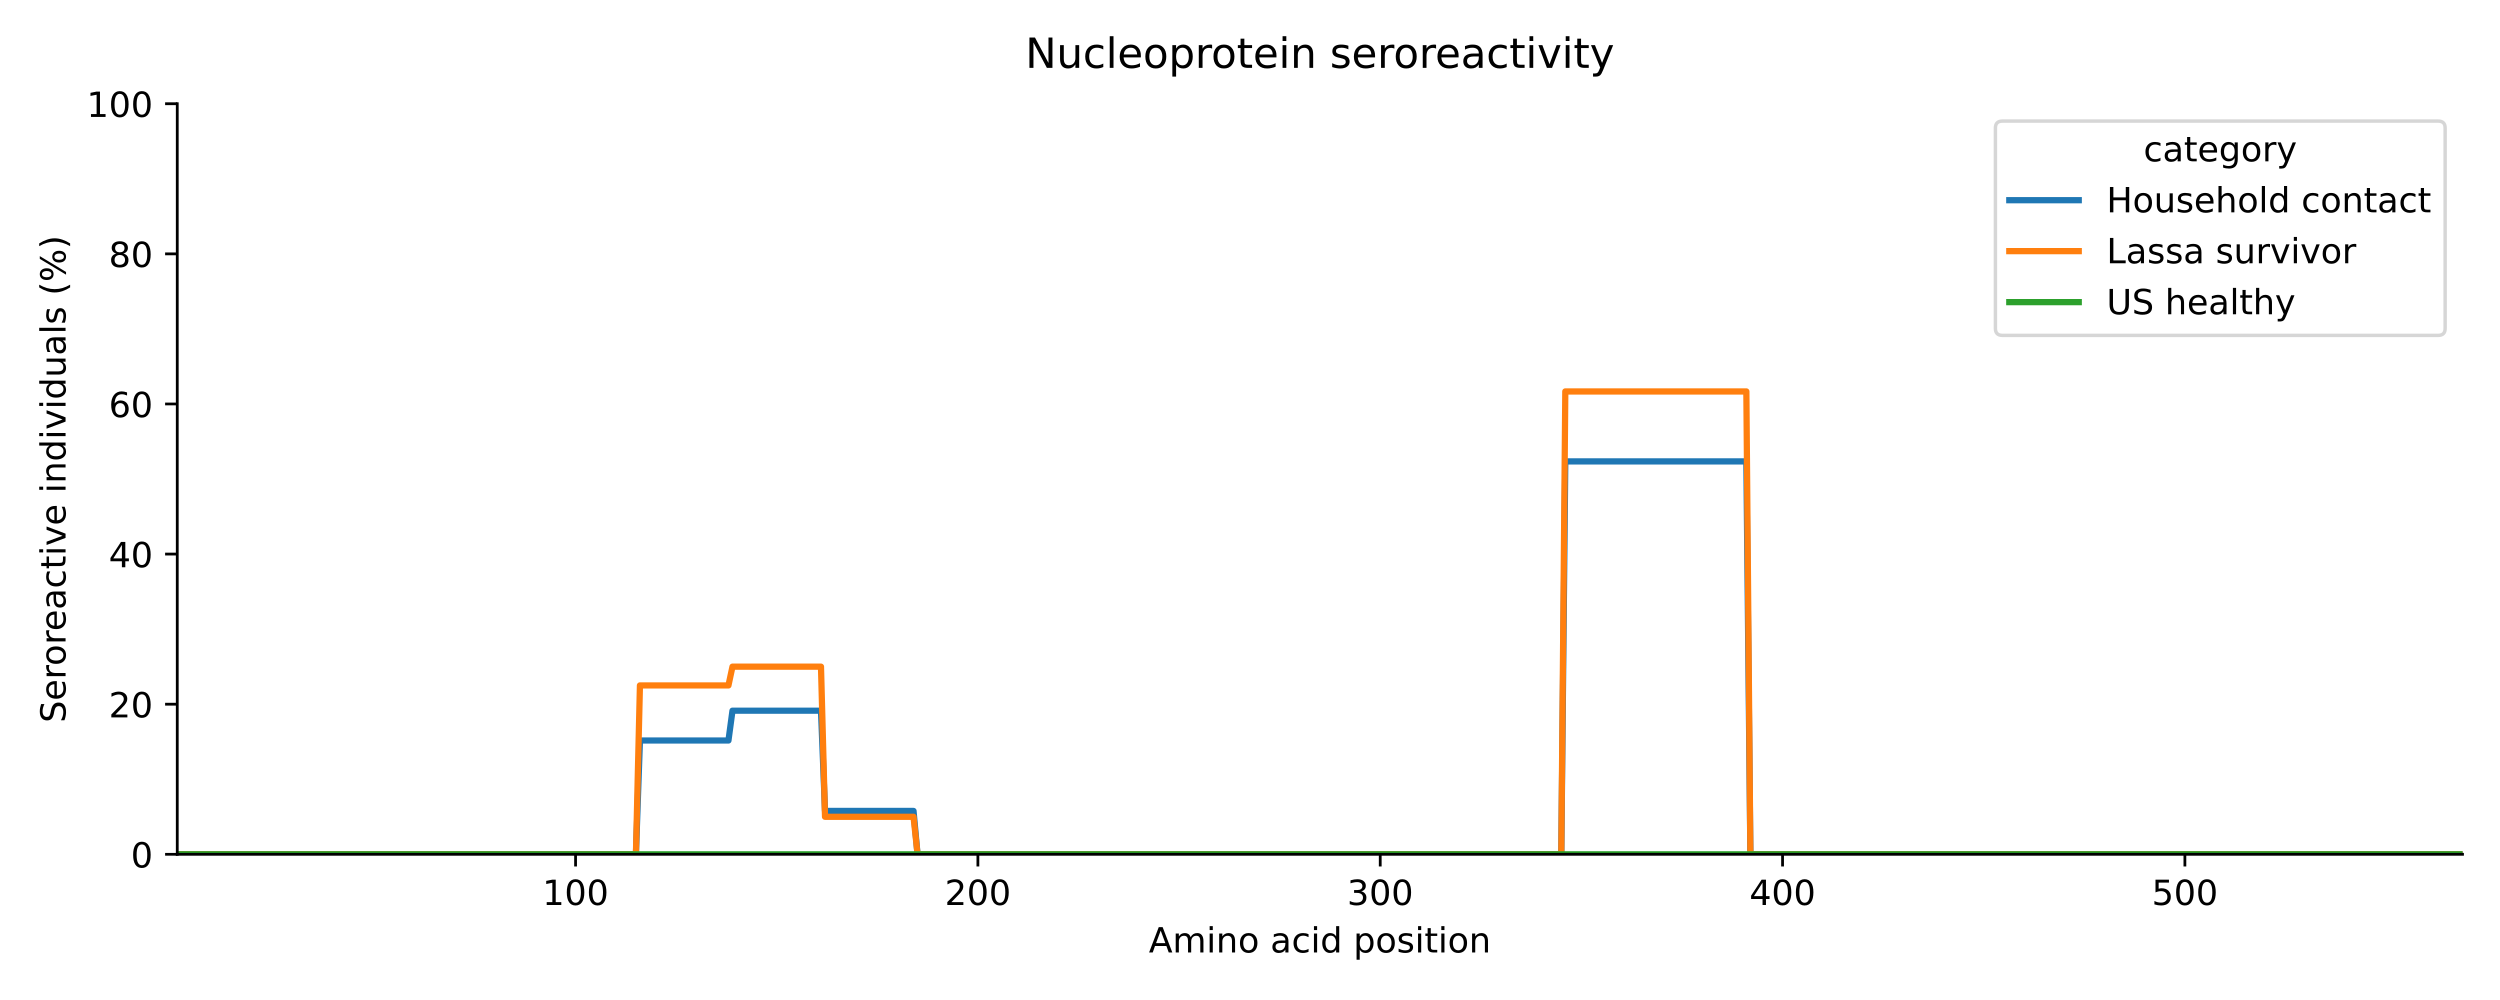
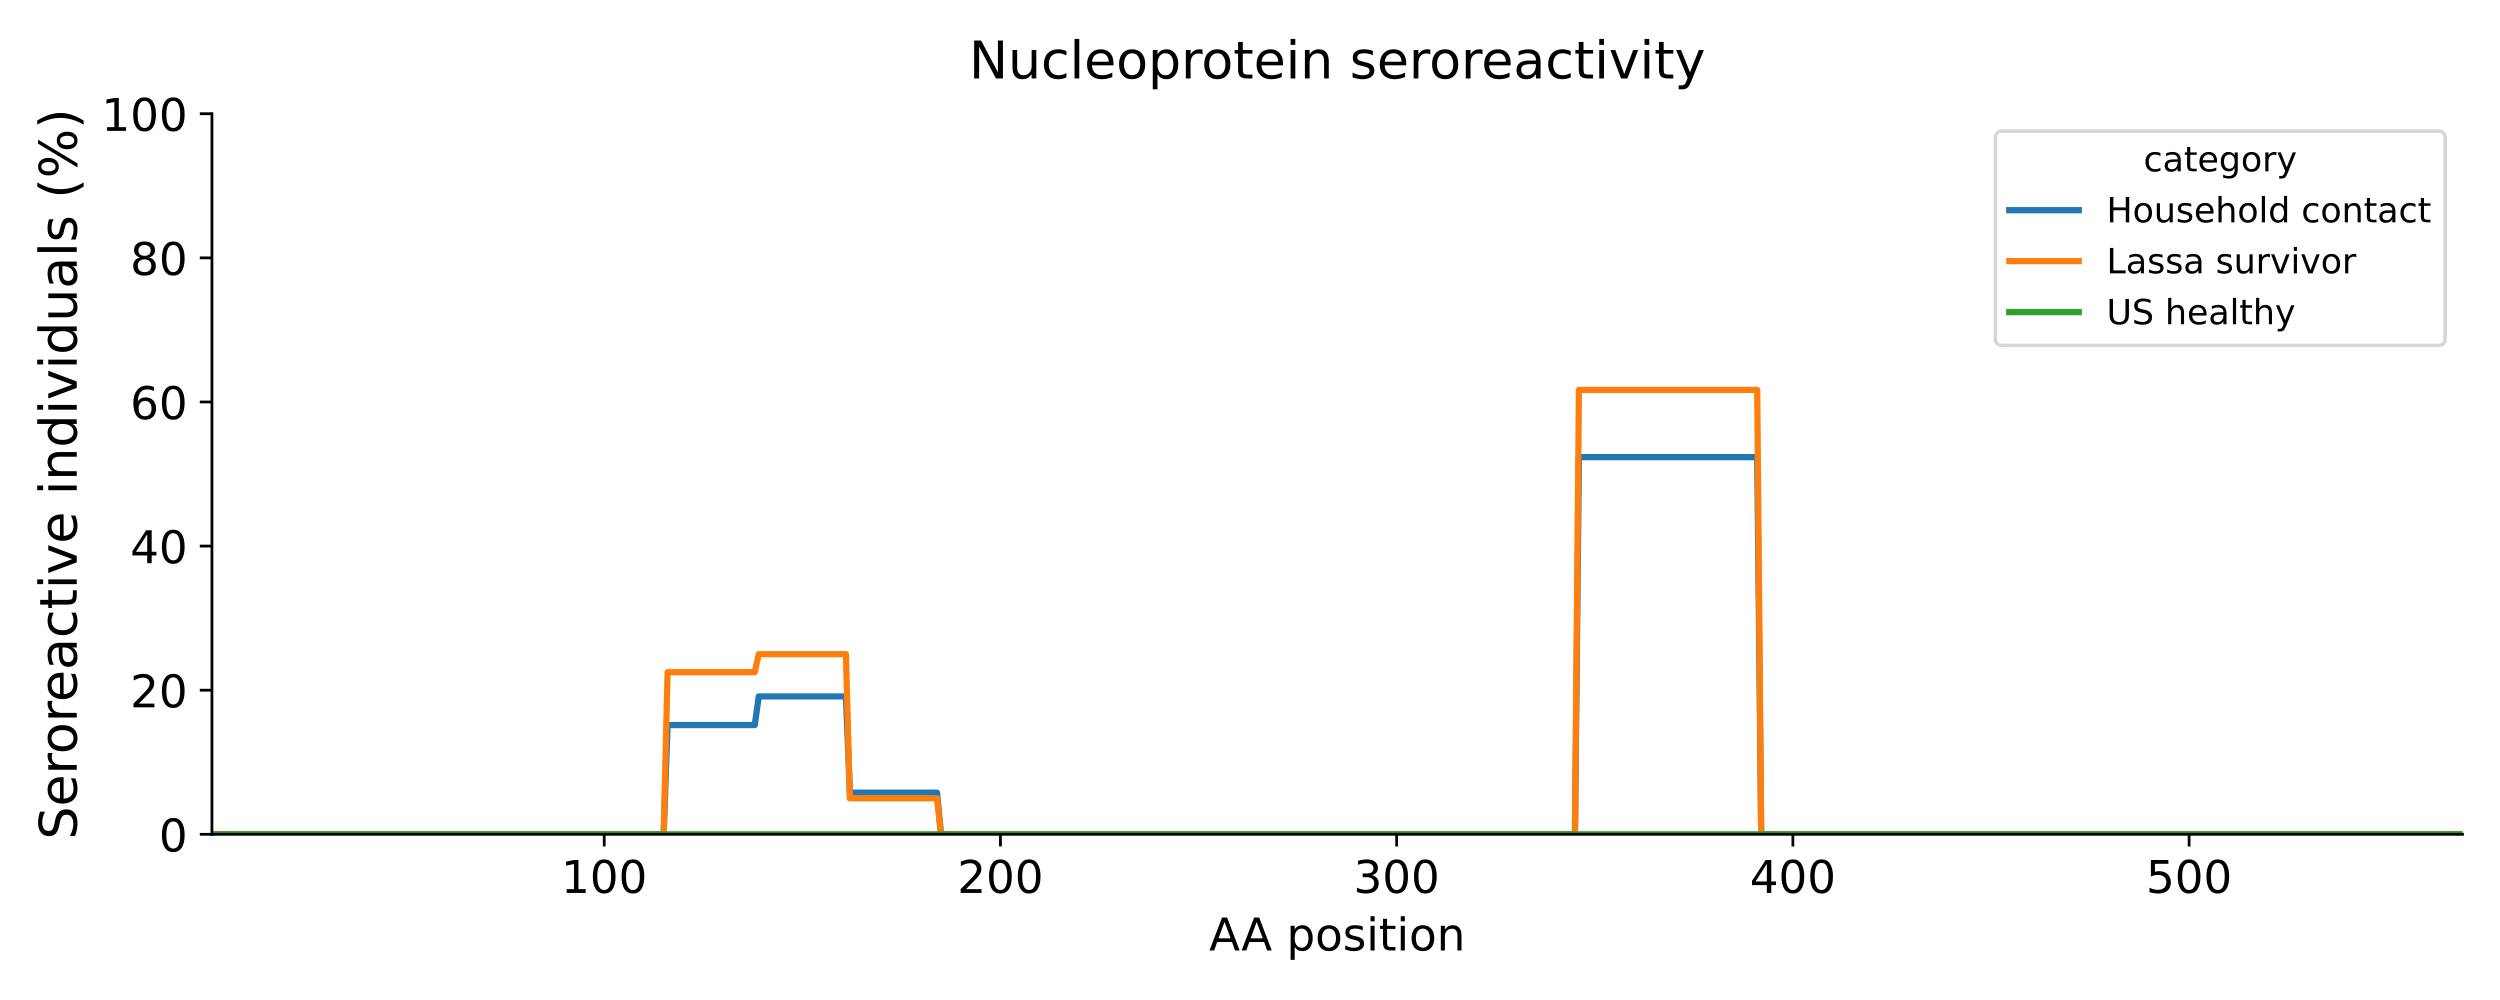
<svg xmlns="http://www.w3.org/2000/svg" xmlns:xlink="http://www.w3.org/1999/xlink" width="720pt" height="288pt" viewBox="0 0 720 288" version="1.1">
  <defs>
    <style type="text/css">*{stroke-linejoin: round; stroke-linecap: butt}</style>
  </defs>
  <g id="figure_1">
    <g id="patch_1">
      <path d="M 0 288  L 720 288  L 720 0  L 0 0  z " style="fill: #ffffff" />
    </g>
    <g id="axes_1">
      <g id="patch_2">
-         <path d="M 51.05 246.04  L 709.2 246.04  L 709.2 29.875  L 51.05 29.875  z " style="fill: #ffffff" />
+         <path d="M 61.04 240.28  L 709.2 240.28  L 709.2 32.755  L 61.04 32.755  z " style="fill: #ffffff" />
      </g>
      <g id="FillBetweenPolyCollection_1" />
      <g id="FillBetweenPolyCollection_2" />
      <g id="FillBetweenPolyCollection_3" />
      <g id="matplotlib.axis_1">
        <g id="xtick_1">
          <g id="line2d_1">
            <defs>
-               <path id="mb7a1c87c64" d="M 0 0  L 0 3.5  " style="stroke: #000000; stroke-width: 0.8" />
+               <path id="m7a6be9bcb1" d="M 0 0  L 0 3.5  " style="stroke: #000000; stroke-width: 0.8" />
            </defs>
            <g>
-               <use xlink:href="#mb7a1c87c64" x="165.763" y="246.04" style="stroke: #000000; stroke-width: 0.8" />
+               <use xlink:href="#m7a6be9bcb1" x="174.012" y="240.28" style="stroke: #000000; stroke-width: 0.8" />
            </g>
          </g>
          <g id="text_1">
-             <text style="font-size: 10px; font-family: 'DejaVu Sans', 'Bitstream Vera Sans', 'Computer Modern Sans Serif', 'Lucida Grande', 'Verdana', 'Geneva', 'Lucid', 'Arial', 'Helvetica', 'Avant Garde', sans-serif; text-anchor: middle" x="165.763" y="260.638" transform="rotate(-0 165.7628 260.6384)">100</text>
+             <text style="font-size: 13px; font-family: 'DejaVu Sans', 'Bitstream Vera Sans', 'Computer Modern Sans Serif', 'Lucida Grande', 'Verdana', 'Geneva', 'Lucid', 'Arial', 'Helvetica', 'Avant Garde', sans-serif; text-anchor: middle" x="174.012" y="257.158" transform="rotate(-0 174.0115 257.158)">100</text>
          </g>
        </g>
        <g id="xtick_2">
          <g id="line2d_2">
            <g>
-               <use xlink:href="#mb7a1c87c64" x="281.634" y="246.04" style="stroke: #000000; stroke-width: 0.8" />
+               <use xlink:href="#m7a6be9bcb1" x="288.124" y="240.28" style="stroke: #000000; stroke-width: 0.8" />
            </g>
          </g>
          <g id="text_2">
-             <text style="font-size: 10px; font-family: 'DejaVu Sans', 'Bitstream Vera Sans', 'Computer Modern Sans Serif', 'Lucida Grande', 'Verdana', 'Geneva', 'Lucid', 'Arial', 'Helvetica', 'Avant Garde', sans-serif; text-anchor: middle" x="281.634" y="260.638" transform="rotate(-0 281.6342 260.6384)">200</text>
+             <text style="font-size: 13px; font-family: 'DejaVu Sans', 'Bitstream Vera Sans', 'Computer Modern Sans Serif', 'Lucida Grande', 'Verdana', 'Geneva', 'Lucid', 'Arial', 'Helvetica', 'Avant Garde', sans-serif; text-anchor: middle" x="288.124" y="257.158" transform="rotate(-0 288.1242 257.158)">200</text>
          </g>
        </g>
        <g id="xtick_3">
          <g id="line2d_3">
            <g>
-               <use xlink:href="#mb7a1c87c64" x="397.506" y="246.04" style="stroke: #000000; stroke-width: 0.8" />
+               <use xlink:href="#m7a6be9bcb1" x="402.237" y="240.28" style="stroke: #000000; stroke-width: 0.8" />
            </g>
          </g>
          <g id="text_3">
-             <text style="font-size: 10px; font-family: 'DejaVu Sans', 'Bitstream Vera Sans', 'Computer Modern Sans Serif', 'Lucida Grande', 'Verdana', 'Geneva', 'Lucid', 'Arial', 'Helvetica', 'Avant Garde', sans-serif; text-anchor: middle" x="397.506" y="260.638" transform="rotate(-0 397.5057 260.6384)">300</text>
+             <text style="font-size: 13px; font-family: 'DejaVu Sans', 'Bitstream Vera Sans', 'Computer Modern Sans Serif', 'Lucida Grande', 'Verdana', 'Geneva', 'Lucid', 'Arial', 'Helvetica', 'Avant Garde', sans-serif; text-anchor: middle" x="402.237" y="257.158" transform="rotate(-0 402.2369 257.158)">300</text>
          </g>
        </g>
        <g id="xtick_4">
          <g id="line2d_4">
            <g>
-               <use xlink:href="#mb7a1c87c64" x="513.377" y="246.04" style="stroke: #000000; stroke-width: 0.8" />
+               <use xlink:href="#m7a6be9bcb1" x="516.35" y="240.28" style="stroke: #000000; stroke-width: 0.8" />
            </g>
          </g>
          <g id="text_4">
-             <text style="font-size: 10px; font-family: 'DejaVu Sans', 'Bitstream Vera Sans', 'Computer Modern Sans Serif', 'Lucida Grande', 'Verdana', 'Geneva', 'Lucid', 'Arial', 'Helvetica', 'Avant Garde', sans-serif; text-anchor: middle" x="513.377" y="260.638" transform="rotate(-0 513.3772 260.6384)">400</text>
+             <text style="font-size: 13px; font-family: 'DejaVu Sans', 'Bitstream Vera Sans', 'Computer Modern Sans Serif', 'Lucida Grande', 'Verdana', 'Geneva', 'Lucid', 'Arial', 'Helvetica', 'Avant Garde', sans-serif; text-anchor: middle" x="516.35" y="257.158" transform="rotate(-0 516.3496 257.158)">400</text>
          </g>
        </g>
        <g id="xtick_5">
          <g id="line2d_5">
            <g>
-               <use xlink:href="#mb7a1c87c64" x="629.249" y="246.04" style="stroke: #000000; stroke-width: 0.8" />
+               <use xlink:href="#m7a6be9bcb1" x="630.462" y="240.28" style="stroke: #000000; stroke-width: 0.8" />
            </g>
          </g>
          <g id="text_5">
-             <text style="font-size: 10px; font-family: 'DejaVu Sans', 'Bitstream Vera Sans', 'Computer Modern Sans Serif', 'Lucida Grande', 'Verdana', 'Geneva', 'Lucid', 'Arial', 'Helvetica', 'Avant Garde', sans-serif; text-anchor: middle" x="629.249" y="260.638" transform="rotate(-0 629.2487 260.6384)">500</text>
+             <text style="font-size: 13px; font-family: 'DejaVu Sans', 'Bitstream Vera Sans', 'Computer Modern Sans Serif', 'Lucida Grande', 'Verdana', 'Geneva', 'Lucid', 'Arial', 'Helvetica', 'Avant Garde', sans-serif; text-anchor: middle" x="630.462" y="257.158" transform="rotate(-0 630.4623 257.158)">500</text>
          </g>
        </g>
        <g id="text_6">
-           <text style="font-size: 10px; font-family: 'DejaVu Sans', 'Bitstream Vera Sans', 'Computer Modern Sans Serif', 'Lucida Grande', 'Verdana', 'Geneva', 'Lucid', 'Arial', 'Helvetica', 'Avant Garde', sans-serif; text-anchor: middle" x="380.125" y="274.317" transform="rotate(-0 380.125 274.3166)">Amino acid position</text>
+           <text style="font-size: 13px; font-family: 'DejaVu Sans', 'Bitstream Vera Sans', 'Computer Modern Sans Serif', 'Lucida Grande', 'Verdana', 'Geneva', 'Lucid', 'Arial', 'Helvetica', 'Avant Garde', sans-serif; text-anchor: middle" x="385.12" y="273.74" transform="rotate(-0 385.12 273.7395)">AA position</text>
        </g>
      </g>
      <g id="matplotlib.axis_2">
        <g id="ytick_1">
          <g id="line2d_6">
            <defs>
-               <path id="m673fc2d90d" d="M 0 0  L -3.5 0  " style="stroke: #000000; stroke-width: 0.8" />
+               <path id="m655eb14a68" d="M 0 0  L -3.5 0  " style="stroke: #000000; stroke-width: 0.8" />
            </defs>
            <g>
-               <use xlink:href="#m673fc2d90d" x="51.05" y="246.04" style="stroke: #000000; stroke-width: 0.8" />
+               <use xlink:href="#m655eb14a68" x="61.04" y="240.28" style="stroke: #000000; stroke-width: 0.8" />
            </g>
          </g>
          <g id="text_7">
-             <text style="font-size: 10px; font-family: 'DejaVu Sans', 'Bitstream Vera Sans', 'Computer Modern Sans Serif', 'Lucida Grande', 'Verdana', 'Geneva', 'Lucid', 'Arial', 'Helvetica', 'Avant Garde', sans-serif; text-anchor: end" x="44.05" y="249.839" transform="rotate(-0 44.05 249.8392)">0</text>
+             <text style="font-size: 13px; font-family: 'DejaVu Sans', 'Bitstream Vera Sans', 'Computer Modern Sans Serif', 'Lucida Grande', 'Verdana', 'Geneva', 'Lucid', 'Arial', 'Helvetica', 'Avant Garde', sans-serif; text-anchor: end" x="54.04" y="245.219" transform="rotate(-0 54.04 245.219)">0</text>
          </g>
        </g>
        <g id="ytick_2">
          <g id="line2d_7">
            <g>
-               <use xlink:href="#m673fc2d90d" x="51.05" y="202.807" style="stroke: #000000; stroke-width: 0.8" />
+               <use xlink:href="#m655eb14a68" x="61.04" y="198.775" style="stroke: #000000; stroke-width: 0.8" />
            </g>
          </g>
          <g id="text_8">
-             <text style="font-size: 10px; font-family: 'DejaVu Sans', 'Bitstream Vera Sans', 'Computer Modern Sans Serif', 'Lucida Grande', 'Verdana', 'Geneva', 'Lucid', 'Arial', 'Helvetica', 'Avant Garde', sans-serif; text-anchor: end" x="44.05" y="206.606" transform="rotate(-0 44.05 206.6063)">20</text>
+             <text style="font-size: 13px; font-family: 'DejaVu Sans', 'Bitstream Vera Sans', 'Computer Modern Sans Serif', 'Lucida Grande', 'Verdana', 'Geneva', 'Lucid', 'Arial', 'Helvetica', 'Avant Garde', sans-serif; text-anchor: end" x="54.04" y="203.714" transform="rotate(-0 54.04 203.714)">20</text>
          </g>
        </g>
        <g id="ytick_3">
          <g id="line2d_8">
            <g>
-               <use xlink:href="#m673fc2d90d" x="51.05" y="159.574" style="stroke: #000000; stroke-width: 0.8" />
+               <use xlink:href="#m655eb14a68" x="61.04" y="157.27" style="stroke: #000000; stroke-width: 0.8" />
            </g>
          </g>
          <g id="text_9">
-             <text style="font-size: 10px; font-family: 'DejaVu Sans', 'Bitstream Vera Sans', 'Computer Modern Sans Serif', 'Lucida Grande', 'Verdana', 'Geneva', 'Lucid', 'Arial', 'Helvetica', 'Avant Garde', sans-serif; text-anchor: end" x="44.05" y="163.373" transform="rotate(-0 44.05 163.3733)">40</text>
+             <text style="font-size: 13px; font-family: 'DejaVu Sans', 'Bitstream Vera Sans', 'Computer Modern Sans Serif', 'Lucida Grande', 'Verdana', 'Geneva', 'Lucid', 'Arial', 'Helvetica', 'Avant Garde', sans-serif; text-anchor: end" x="54.04" y="162.209" transform="rotate(-0 54.04 162.2091)">40</text>
          </g>
        </g>
        <g id="ytick_4">
          <g id="line2d_9">
            <g>
-               <use xlink:href="#m673fc2d90d" x="51.05" y="116.341" style="stroke: #000000; stroke-width: 0.8" />
+               <use xlink:href="#m655eb14a68" x="61.04" y="115.765" style="stroke: #000000; stroke-width: 0.8" />
            </g>
          </g>
          <g id="text_10">
-             <text style="font-size: 10px; font-family: 'DejaVu Sans', 'Bitstream Vera Sans', 'Computer Modern Sans Serif', 'Lucida Grande', 'Verdana', 'Geneva', 'Lucid', 'Arial', 'Helvetica', 'Avant Garde', sans-serif; text-anchor: end" x="44.05" y="120.14" transform="rotate(-0 44.05 120.1403)">60</text>
+             <text style="font-size: 13px; font-family: 'DejaVu Sans', 'Bitstream Vera Sans', 'Computer Modern Sans Serif', 'Lucida Grande', 'Verdana', 'Geneva', 'Lucid', 'Arial', 'Helvetica', 'Avant Garde', sans-serif; text-anchor: end" x="54.04" y="120.704" transform="rotate(-0 54.04 120.7041)">60</text>
          </g>
        </g>
        <g id="ytick_5">
          <g id="line2d_10">
            <g>
-               <use xlink:href="#m673fc2d90d" x="51.05" y="73.108" style="stroke: #000000; stroke-width: 0.8" />
+               <use xlink:href="#m655eb14a68" x="61.04" y="74.26" style="stroke: #000000; stroke-width: 0.8" />
            </g>
          </g>
          <g id="text_11">
-             <text style="font-size: 10px; font-family: 'DejaVu Sans', 'Bitstream Vera Sans', 'Computer Modern Sans Serif', 'Lucida Grande', 'Verdana', 'Geneva', 'Lucid', 'Arial', 'Helvetica', 'Avant Garde', sans-serif; text-anchor: end" x="44.05" y="76.907" transform="rotate(-0 44.05 76.90738)">80</text>
+             <text style="font-size: 13px; font-family: 'DejaVu Sans', 'Bitstream Vera Sans', 'Computer Modern Sans Serif', 'Lucida Grande', 'Verdana', 'Geneva', 'Lucid', 'Arial', 'Helvetica', 'Avant Garde', sans-serif; text-anchor: end" x="54.04" y="79.199" transform="rotate(-0 54.04 79.19914)">80</text>
          </g>
        </g>
        <g id="ytick_6">
          <g id="line2d_11">
            <g>
-               <use xlink:href="#m673fc2d90d" x="51.05" y="29.875" style="stroke: #000000; stroke-width: 0.8" />
+               <use xlink:href="#m655eb14a68" x="61.04" y="32.755" style="stroke: #000000; stroke-width: 0.8" />
            </g>
          </g>
          <g id="text_12">
-             <text style="font-size: 10px; font-family: 'DejaVu Sans', 'Bitstream Vera Sans', 'Computer Modern Sans Serif', 'Lucida Grande', 'Verdana', 'Geneva', 'Lucid', 'Arial', 'Helvetica', 'Avant Garde', sans-serif; text-anchor: end" x="44.05" y="33.674" transform="rotate(-0 44.05 33.67442)">100</text>
+             <text style="font-size: 13px; font-family: 'DejaVu Sans', 'Bitstream Vera Sans', 'Computer Modern Sans Serif', 'Lucida Grande', 'Verdana', 'Geneva', 'Lucid', 'Arial', 'Helvetica', 'Avant Garde', sans-serif; text-anchor: end" x="54.04" y="37.694" transform="rotate(-0 54.04 37.69418)">100</text>
          </g>
        </g>
        <g id="text_13">
-           <text style="font-size: 10px; font-family: 'DejaVu Sans', 'Bitstream Vera Sans', 'Computer Modern Sans Serif', 'Lucida Grande', 'Verdana', 'Geneva', 'Lucid', 'Arial', 'Helvetica', 'Avant Garde', sans-serif; text-anchor: middle" x="18.883" y="137.958" transform="rotate(-90 18.88281 137.9576)">Seroreactive individuals (%)</text>
+           <text style="font-size: 15px; font-family: 'DejaVu Sans', 'Bitstream Vera Sans', 'Computer Modern Sans Serif', 'Lucida Grande', 'Verdana', 'Geneva', 'Lucid', 'Arial', 'Helvetica', 'Avant Garde', sans-serif; text-anchor: middle" x="22.107" y="136.518" transform="rotate(-90 22.10672 136.5176)">Seroreactive individuals (%)</text>
        </g>
      </g>
      <g id="line2d_12">
-         <path d="M 51.05 246.04  L 183.143 246.04  L 184.302 213.264  L 209.794 213.264  L 210.953 204.68  L 236.444 204.68  L 237.603 233.554  L 263.095 233.554  L 264.254 246.04  L 449.648 246.04  L 450.807 132.885  L 502.949 132.885  L 504.107 246.04  L 709.2 246.04  L 709.2 246.04  " clip-path="url(#p6bf07dab5c)" style="fill: none; stroke: #1f77b4; stroke-width: 1.8; stroke-linecap: square" />
+         <path d="M 61.04 240.28  L 191.128 240.28  L 192.27 208.814  L 217.374 208.814  L 218.515 200.573  L 243.62 200.573  L 244.761 228.293  L 269.866 228.293  L 271.007 240.28  L 453.588 240.28  L 454.729 131.648  L 506.079 131.648  L 507.221 240.28  L 709.2 240.28  L 709.2 240.28  " clip-path="url(#pb7bddc07d2)" style="fill: none; stroke: #1f77b4; stroke-width: 1.8; stroke-linecap: square" />
      </g>
      <g id="line2d_13">
-         <path d="M 51.05 246.04  L 183.143 246.04  L 184.302 197.403  L 209.794 197.403  L 210.953 191.999  L 236.444 191.999  L 237.603 235.232  L 263.095 235.232  L 264.254 246.04  L 449.648 246.04  L 450.807 112.738  L 502.949 112.738  L 504.107 246.04  L 709.2 246.04  L 709.2 246.04  " clip-path="url(#p6bf07dab5c)" style="fill: none; stroke: #ff7f0e; stroke-width: 1.8; stroke-linecap: square" />
+         <path d="M 61.04 240.28  L 191.128 240.28  L 192.27 193.587  L 217.374 193.587  L 218.515 188.399  L 243.62 188.399  L 244.761 229.904  L 269.866 229.904  L 271.007 240.28  L 453.588 240.28  L 454.729 112.306  L 506.079 112.306  L 507.221 240.28  L 709.2 240.28  L 709.2 240.28  " clip-path="url(#pb7bddc07d2)" style="fill: none; stroke: #ff7f0e; stroke-width: 1.8; stroke-linecap: square" />
      </g>
      <g id="line2d_14">
-         <path d="M 51.05 246.04  L 709.2 246.04  L 709.2 246.04  " clip-path="url(#p6bf07dab5c)" style="fill: none; stroke: #2ca02c; stroke-width: 1.8; stroke-linecap: square" />
+         <path d="M 61.04 240.28  L 709.2 240.28  L 709.2 240.28  " clip-path="url(#pb7bddc07d2)" style="fill: none; stroke: #2ca02c; stroke-width: 1.8; stroke-linecap: square" />
      </g>
      <g id="line2d_15" />
      <g id="line2d_16" />
      <g id="line2d_17" />
      <g id="patch_3">
-         <path d="M 51.05 246.04  L 51.05 29.875  " style="fill: none; stroke: #000000; stroke-width: 0.8; stroke-linejoin: miter; stroke-linecap: square" />
+         <path d="M 61.04 240.28  L 61.04 32.755  " style="fill: none; stroke: #000000; stroke-width: 0.8; stroke-linejoin: miter; stroke-linecap: square" />
      </g>
      <g id="patch_4">
-         <path d="M 51.05 246.04  L 709.2 246.04  " style="fill: none; stroke: #000000; stroke-width: 0.8; stroke-linejoin: miter; stroke-linecap: square" />
+         <path d="M 61.04 240.28  L 709.2 240.28  " style="fill: none; stroke: #000000; stroke-width: 0.8; stroke-linejoin: miter; stroke-linecap: square" />
      </g>
      <g id="text_14">
-         <text style="font-size: 12px; font-family: 'DejaVu Sans', 'Bitstream Vera Sans', 'Computer Modern Sans Serif', 'Lucida Grande', 'Verdana', 'Geneva', 'Lucid', 'Arial', 'Helvetica', 'Avant Garde', sans-serif; text-anchor: middle" x="380.125" y="19.552" transform="rotate(-0 380.125 19.5519)">Nucleoprotein seroreactivity</text>
+         <text style="font-size: 15px; font-family: 'DejaVu Sans', 'Bitstream Vera Sans', 'Computer Modern Sans Serif', 'Lucida Grande', 'Verdana', 'Geneva', 'Lucid', 'Arial', 'Helvetica', 'Avant Garde', sans-serif; text-anchor: middle" x="385.12" y="22.605" transform="rotate(-0 385.12 22.6047)">Nucleoprotein seroreactivity</text>
      </g>
      <g id="legend_1">
        <g id="patch_5">
-           <path d="M 576.678 96.588  L 702.2 96.588  Q 704.2 96.588 704.2 94.588  L 704.2 36.875  Q 704.2 34.875 702.2 34.875  L 576.678 34.875  Q 574.678 34.875 574.678 36.875  L 574.678 94.588  Q 574.678 96.588 576.678 96.588  z " style="fill: #ffffff; opacity: 0.8; stroke: #cccccc; stroke-linejoin: miter" />
+           <path d="M 576.678 99.468  L 702.2 99.468  Q 704.2 99.468 704.2 97.468  L 704.2 39.755  Q 704.2 37.755 702.2 37.755  L 576.678 37.755  Q 574.678 37.755 574.678 39.755  L 574.678 97.468  Q 574.678 99.468 576.678 99.468  z " style="fill: #ffffff; opacity: 0.8; stroke: #cccccc; stroke-linejoin: miter" />
        </g>
        <g id="text_15">
-           <text style="font-size: 10px; font-family: 'DejaVu Sans', 'Bitstream Vera Sans', 'Computer Modern Sans Serif', 'Lucida Grande', 'Verdana', 'Geneva', 'Lucid', 'Arial', 'Helvetica', 'Avant Garde', sans-serif; text-anchor: start" x="617.341" y="46.474" transform="rotate(-0 617.3406 46.47364)">category</text>
+           <text style="font-size: 10px; font-family: 'DejaVu Sans', 'Bitstream Vera Sans', 'Computer Modern Sans Serif', 'Lucida Grande', 'Verdana', 'Geneva', 'Lucid', 'Arial', 'Helvetica', 'Avant Garde', sans-serif; text-anchor: start" x="617.341" y="49.354" transform="rotate(-0 617.3406 49.35364)">category</text>
        </g>
        <g id="line2d_18">
-           <path d="M 578.678 57.652  L 588.678 57.652  L 598.678 57.652  " style="fill: none; stroke: #1f77b4; stroke-width: 1.8; stroke-linecap: square" />
+           <path d="M 578.678 60.532  L 588.678 60.532  L 598.678 60.532  " style="fill: none; stroke: #1f77b4; stroke-width: 1.8; stroke-linecap: square" />
        </g>
        <g id="text_16">
-           <text style="font-size: 10px; font-family: 'DejaVu Sans', 'Bitstream Vera Sans', 'Computer Modern Sans Serif', 'Lucida Grande', 'Verdana', 'Geneva', 'Lucid', 'Arial', 'Helvetica', 'Avant Garde', sans-serif; text-anchor: start" x="606.678" y="61.152" transform="rotate(-0 606.6781 61.15176)">Household contact</text>
+           <text style="font-size: 10px; font-family: 'DejaVu Sans', 'Bitstream Vera Sans', 'Computer Modern Sans Serif', 'Lucida Grande', 'Verdana', 'Geneva', 'Lucid', 'Arial', 'Helvetica', 'Avant Garde', sans-serif; text-anchor: start" x="606.678" y="64.032" transform="rotate(-0 606.6781 64.03176)">Household contact</text>
        </g>
        <g id="line2d_19">
-           <path d="M 578.678 72.33  L 588.678 72.33  L 598.678 72.33  " style="fill: none; stroke: #ff7f0e; stroke-width: 1.8; stroke-linecap: square" />
+           <path d="M 578.678 75.21  L 588.678 75.21  L 598.678 75.21  " style="fill: none; stroke: #ff7f0e; stroke-width: 1.8; stroke-linecap: square" />
        </g>
        <g id="text_17">
-           <text style="font-size: 10px; font-family: 'DejaVu Sans', 'Bitstream Vera Sans', 'Computer Modern Sans Serif', 'Lucida Grande', 'Verdana', 'Geneva', 'Lucid', 'Arial', 'Helvetica', 'Avant Garde', sans-serif; text-anchor: start" x="606.678" y="75.83" transform="rotate(-0 606.6781 75.82989)">Lassa survivor</text>
+           <text style="font-size: 10px; font-family: 'DejaVu Sans', 'Bitstream Vera Sans', 'Computer Modern Sans Serif', 'Lucida Grande', 'Verdana', 'Geneva', 'Lucid', 'Arial', 'Helvetica', 'Avant Garde', sans-serif; text-anchor: start" x="606.678" y="78.71" transform="rotate(-0 606.6781 78.70989)">Lassa survivor</text>
        </g>
        <g id="line2d_20">
-           <path d="M 578.678 87.008  L 588.678 87.008  L 598.678 87.008  " style="fill: none; stroke: #2ca02c; stroke-width: 1.8; stroke-linecap: square" />
+           <path d="M 578.678 89.888  L 588.678 89.888  L 598.678 89.888  " style="fill: none; stroke: #2ca02c; stroke-width: 1.8; stroke-linecap: square" />
        </g>
        <g id="text_18">
-           <text style="font-size: 10px; font-family: 'DejaVu Sans', 'Bitstream Vera Sans', 'Computer Modern Sans Serif', 'Lucida Grande', 'Verdana', 'Geneva', 'Lucid', 'Arial', 'Helvetica', 'Avant Garde', sans-serif; text-anchor: start" x="606.678" y="90.508" transform="rotate(-0 606.6781 90.50801)">US healthy</text>
+           <text style="font-size: 10px; font-family: 'DejaVu Sans', 'Bitstream Vera Sans', 'Computer Modern Sans Serif', 'Lucida Grande', 'Verdana', 'Geneva', 'Lucid', 'Arial', 'Helvetica', 'Avant Garde', sans-serif; text-anchor: start" x="606.678" y="93.388" transform="rotate(-0 606.6781 93.38801)">US healthy</text>
        </g>
      </g>
    </g>
  </g>
  <defs>
-     <clipPath id="p6bf07dab5c">
-       <rect x="51.05" y="29.875" width="658.15" height="216.165" />
+     <clipPath id="pb7bddc07d2">
+       <rect x="61.04" y="32.755" width="648.16" height="207.525" />
    </clipPath>
  </defs>
</svg>
